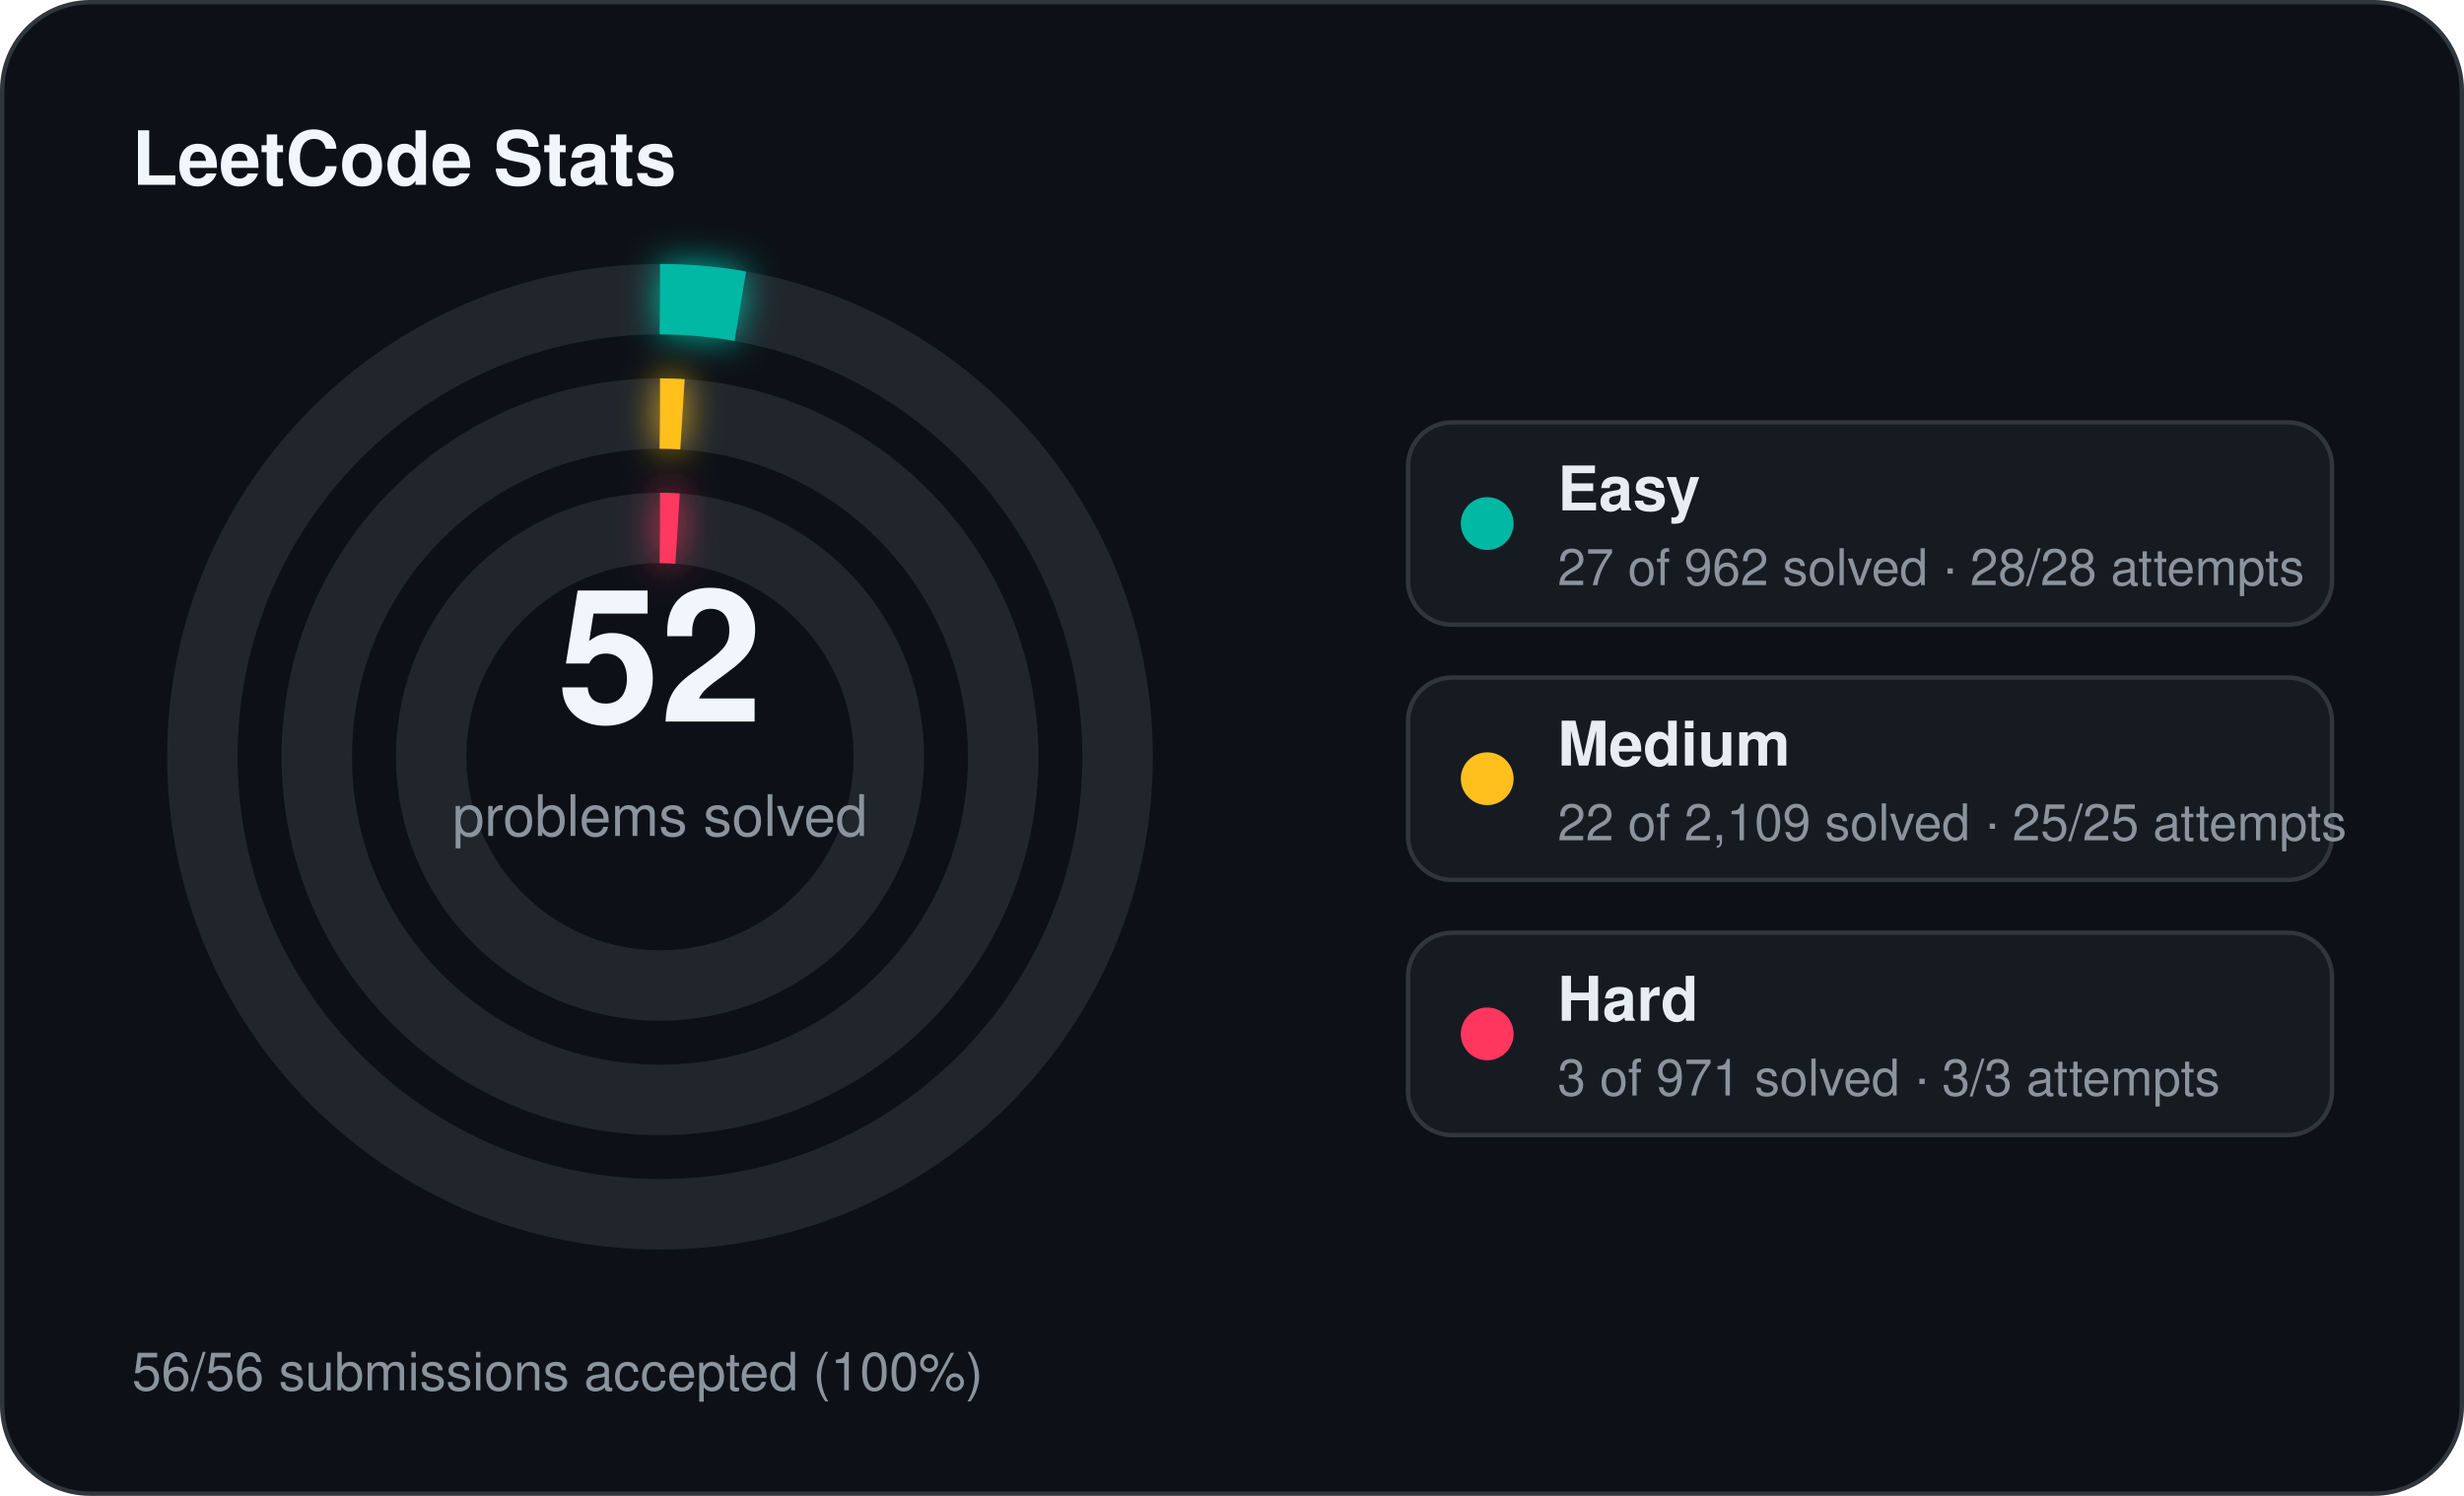
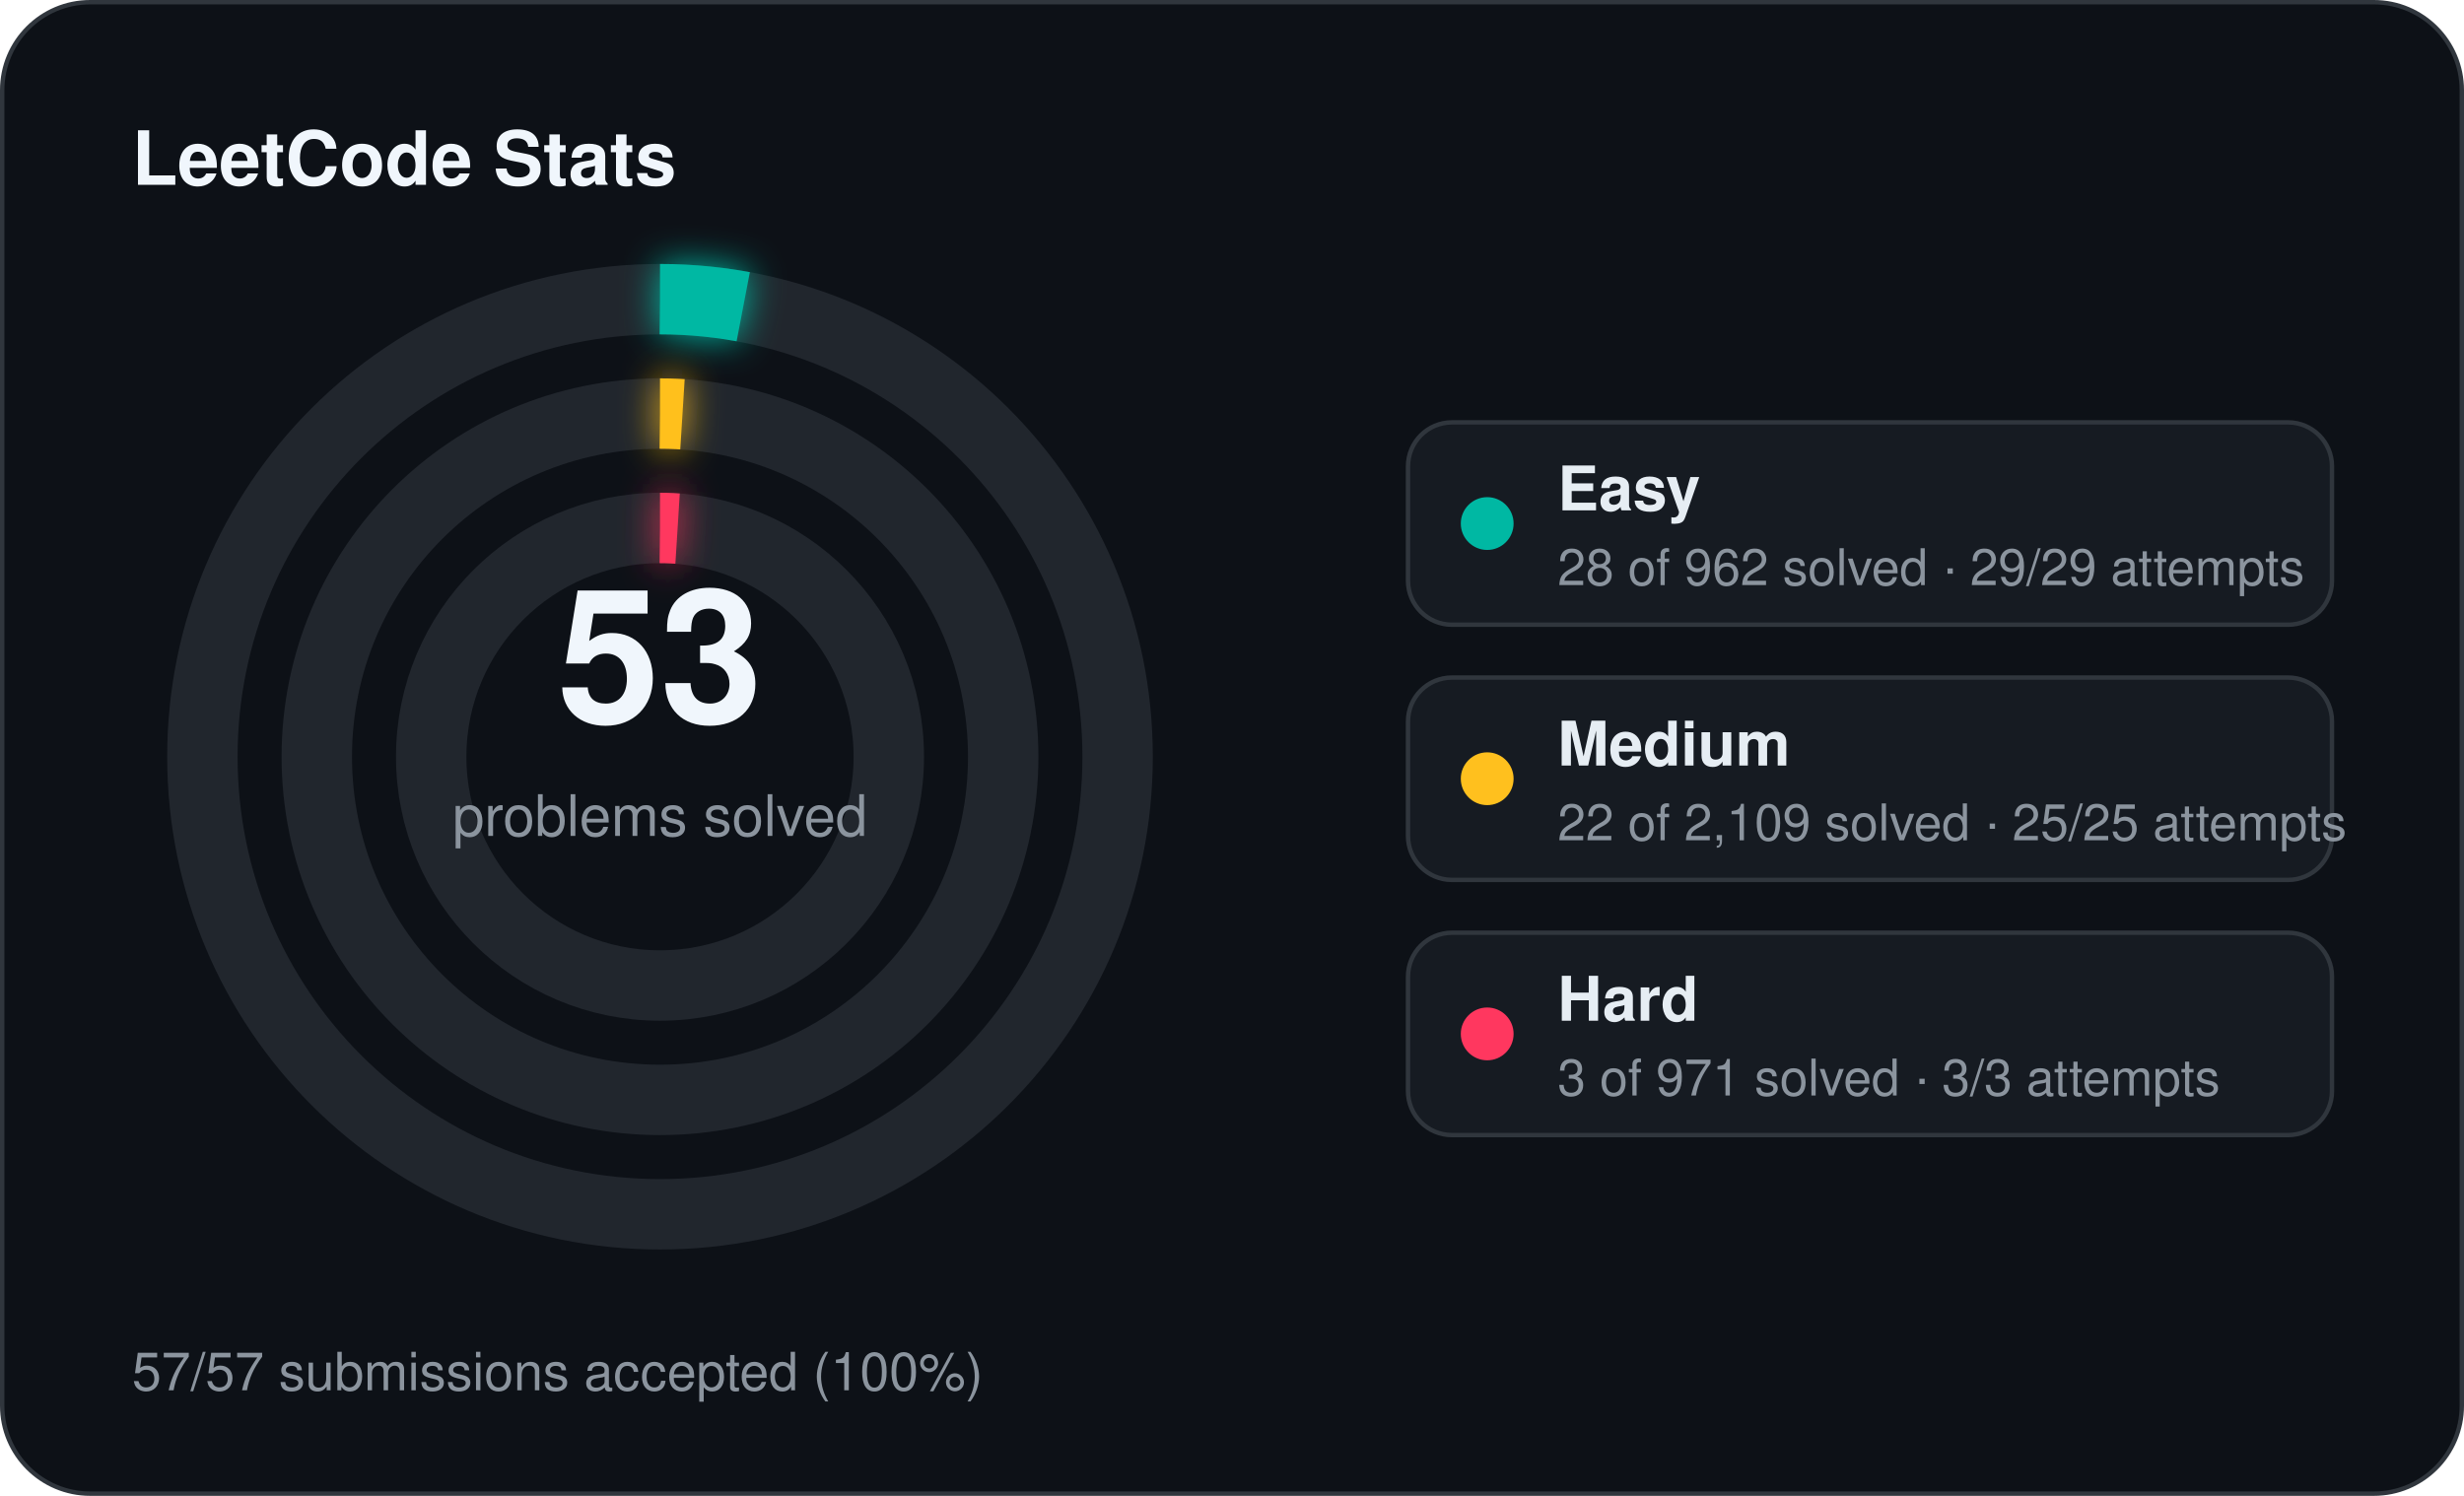
<svg xmlns="http://www.w3.org/2000/svg" width="560" height="340" viewBox="0 0 560 340">
  <defs>
    <filter id="stats-glow" x="-60%" y="-60%" width="220%" height="220%">
      <feGaussianBlur stdDeviation="4" result="blur" />
      <feMerge>
        <feMergeNode in="blur" />
        <feMergeNode in="SourceGraphic" />
      </feMerge>
    </filter>
  </defs>
  <rect x="0.5" y="0.5" width="559" height="339" rx="20" fill="#0d1117" stroke="#30363d" stroke-width="1" />
  <text x="30" y="42" fill="#f0f6fc" font-family="Segoe UI, Helvetica, Arial, sans-serif" font-size="17" font-weight="700">LeetCode Stats</text>
  <circle cx="150" cy="172" r="104" fill="none" stroke="#21262d" stroke-width="16" />
-   <circle cx="150" cy="172" r="104" fill="none" stroke="#00b8a3" stroke-width="16" stroke-linecap="butt" stroke-dasharray="18.34 653.45" transform="rotate(-90 150 172)" filter="url(#stats-glow)" />
+   <circle cx="150" cy="172" r="104" fill="none" stroke="#00b8a3" stroke-width="16" stroke-linecap="butt" stroke-dasharray="19.02 653.45" transform="rotate(-90 150 172)" filter="url(#stats-glow)" />
  <circle cx="150" cy="172" r="78" fill="none" stroke="#21262d" stroke-width="16" />
  <circle cx="150" cy="172" r="78" fill="none" stroke="#ffc01e" stroke-width="16" stroke-linecap="butt" stroke-dasharray="5.11 490.09" transform="rotate(-90 150 172)" filter="url(#stats-glow)" />
  <circle cx="150" cy="172" r="52" fill="none" stroke="#21262d" stroke-width="16" />
  <circle cx="150" cy="172" r="52" fill="none" stroke="#ff375f" stroke-width="16" stroke-linecap="butt" stroke-dasharray="4.00 326.73" transform="rotate(-90 150 172)" filter="url(#stats-glow)" />
-   <text x="150" y="164" text-anchor="middle" fill="#f0f6fc" font-family="Segoe UI, Helvetica, Arial, sans-serif" font-size="42" font-weight="700">52</text>
+   <text x="150" y="164" text-anchor="middle" fill="#f0f6fc" font-family="Segoe UI, Helvetica, Arial, sans-serif" font-size="42" font-weight="700">53</text>
  <text x="150" y="190" text-anchor="middle" fill="#8b949e" font-family="Segoe UI, Helvetica, Arial, sans-serif" font-size="13">problems solved</text>
  <rect x="320" y="96" width="210" height="46" rx="10" fill="#161b22" stroke="#30363d" stroke-width="1" />
  <circle cx="338" cy="119" r="6" fill="#00b8a3" />
  <text x="354" y="116" fill="#e6edf3" font-family="Segoe UI, Helvetica, Arial, sans-serif" font-size="14" font-weight="600">Easy</text>
-   <text x="354" y="133" fill="#8b949e" font-family="Segoe UI, Helvetica, Arial, sans-serif" font-size="11.5">27 of 962 solved · 28/28 attempts</text>
+   <text x="354" y="133" fill="#8b949e" font-family="Segoe UI, Helvetica, Arial, sans-serif" font-size="11.5">28 of 962 solved · 29/29 attempts</text>
  <rect x="320" y="154" width="210" height="46" rx="10" fill="#161b22" stroke="#30363d" stroke-width="1" />
  <circle cx="338" cy="177" r="6" fill="#ffc01e" />
  <text x="354" y="174" fill="#e6edf3" font-family="Segoe UI, Helvetica, Arial, sans-serif" font-size="14" font-weight="600">Medium</text>
  <text x="354" y="191" fill="#8b949e" font-family="Segoe UI, Helvetica, Arial, sans-serif" font-size="11.5">22 of 2,109 solved · 25/25 attempts</text>
  <rect x="320" y="212" width="210" height="46" rx="10" fill="#161b22" stroke="#30363d" stroke-width="1" />
  <circle cx="338" cy="235" r="6" fill="#ff375f" />
  <text x="354" y="232" fill="#e6edf3" font-family="Segoe UI, Helvetica, Arial, sans-serif" font-size="14" font-weight="600">Hard</text>
  <text x="354" y="249" fill="#8b949e" font-family="Segoe UI, Helvetica, Arial, sans-serif" font-size="11.5">3 of 971 solved · 3/3 attempts</text>
-   <text x="30" y="316" fill="#8b949e" font-family="Segoe UI, Helvetica, Arial, sans-serif" font-size="12">56/56 submissions accepted (100%)</text>
+   <text x="30" y="316" fill="#8b949e" font-family="Segoe UI, Helvetica, Arial, sans-serif" font-size="12">57/57 submissions accepted (100%)</text>
</svg>
